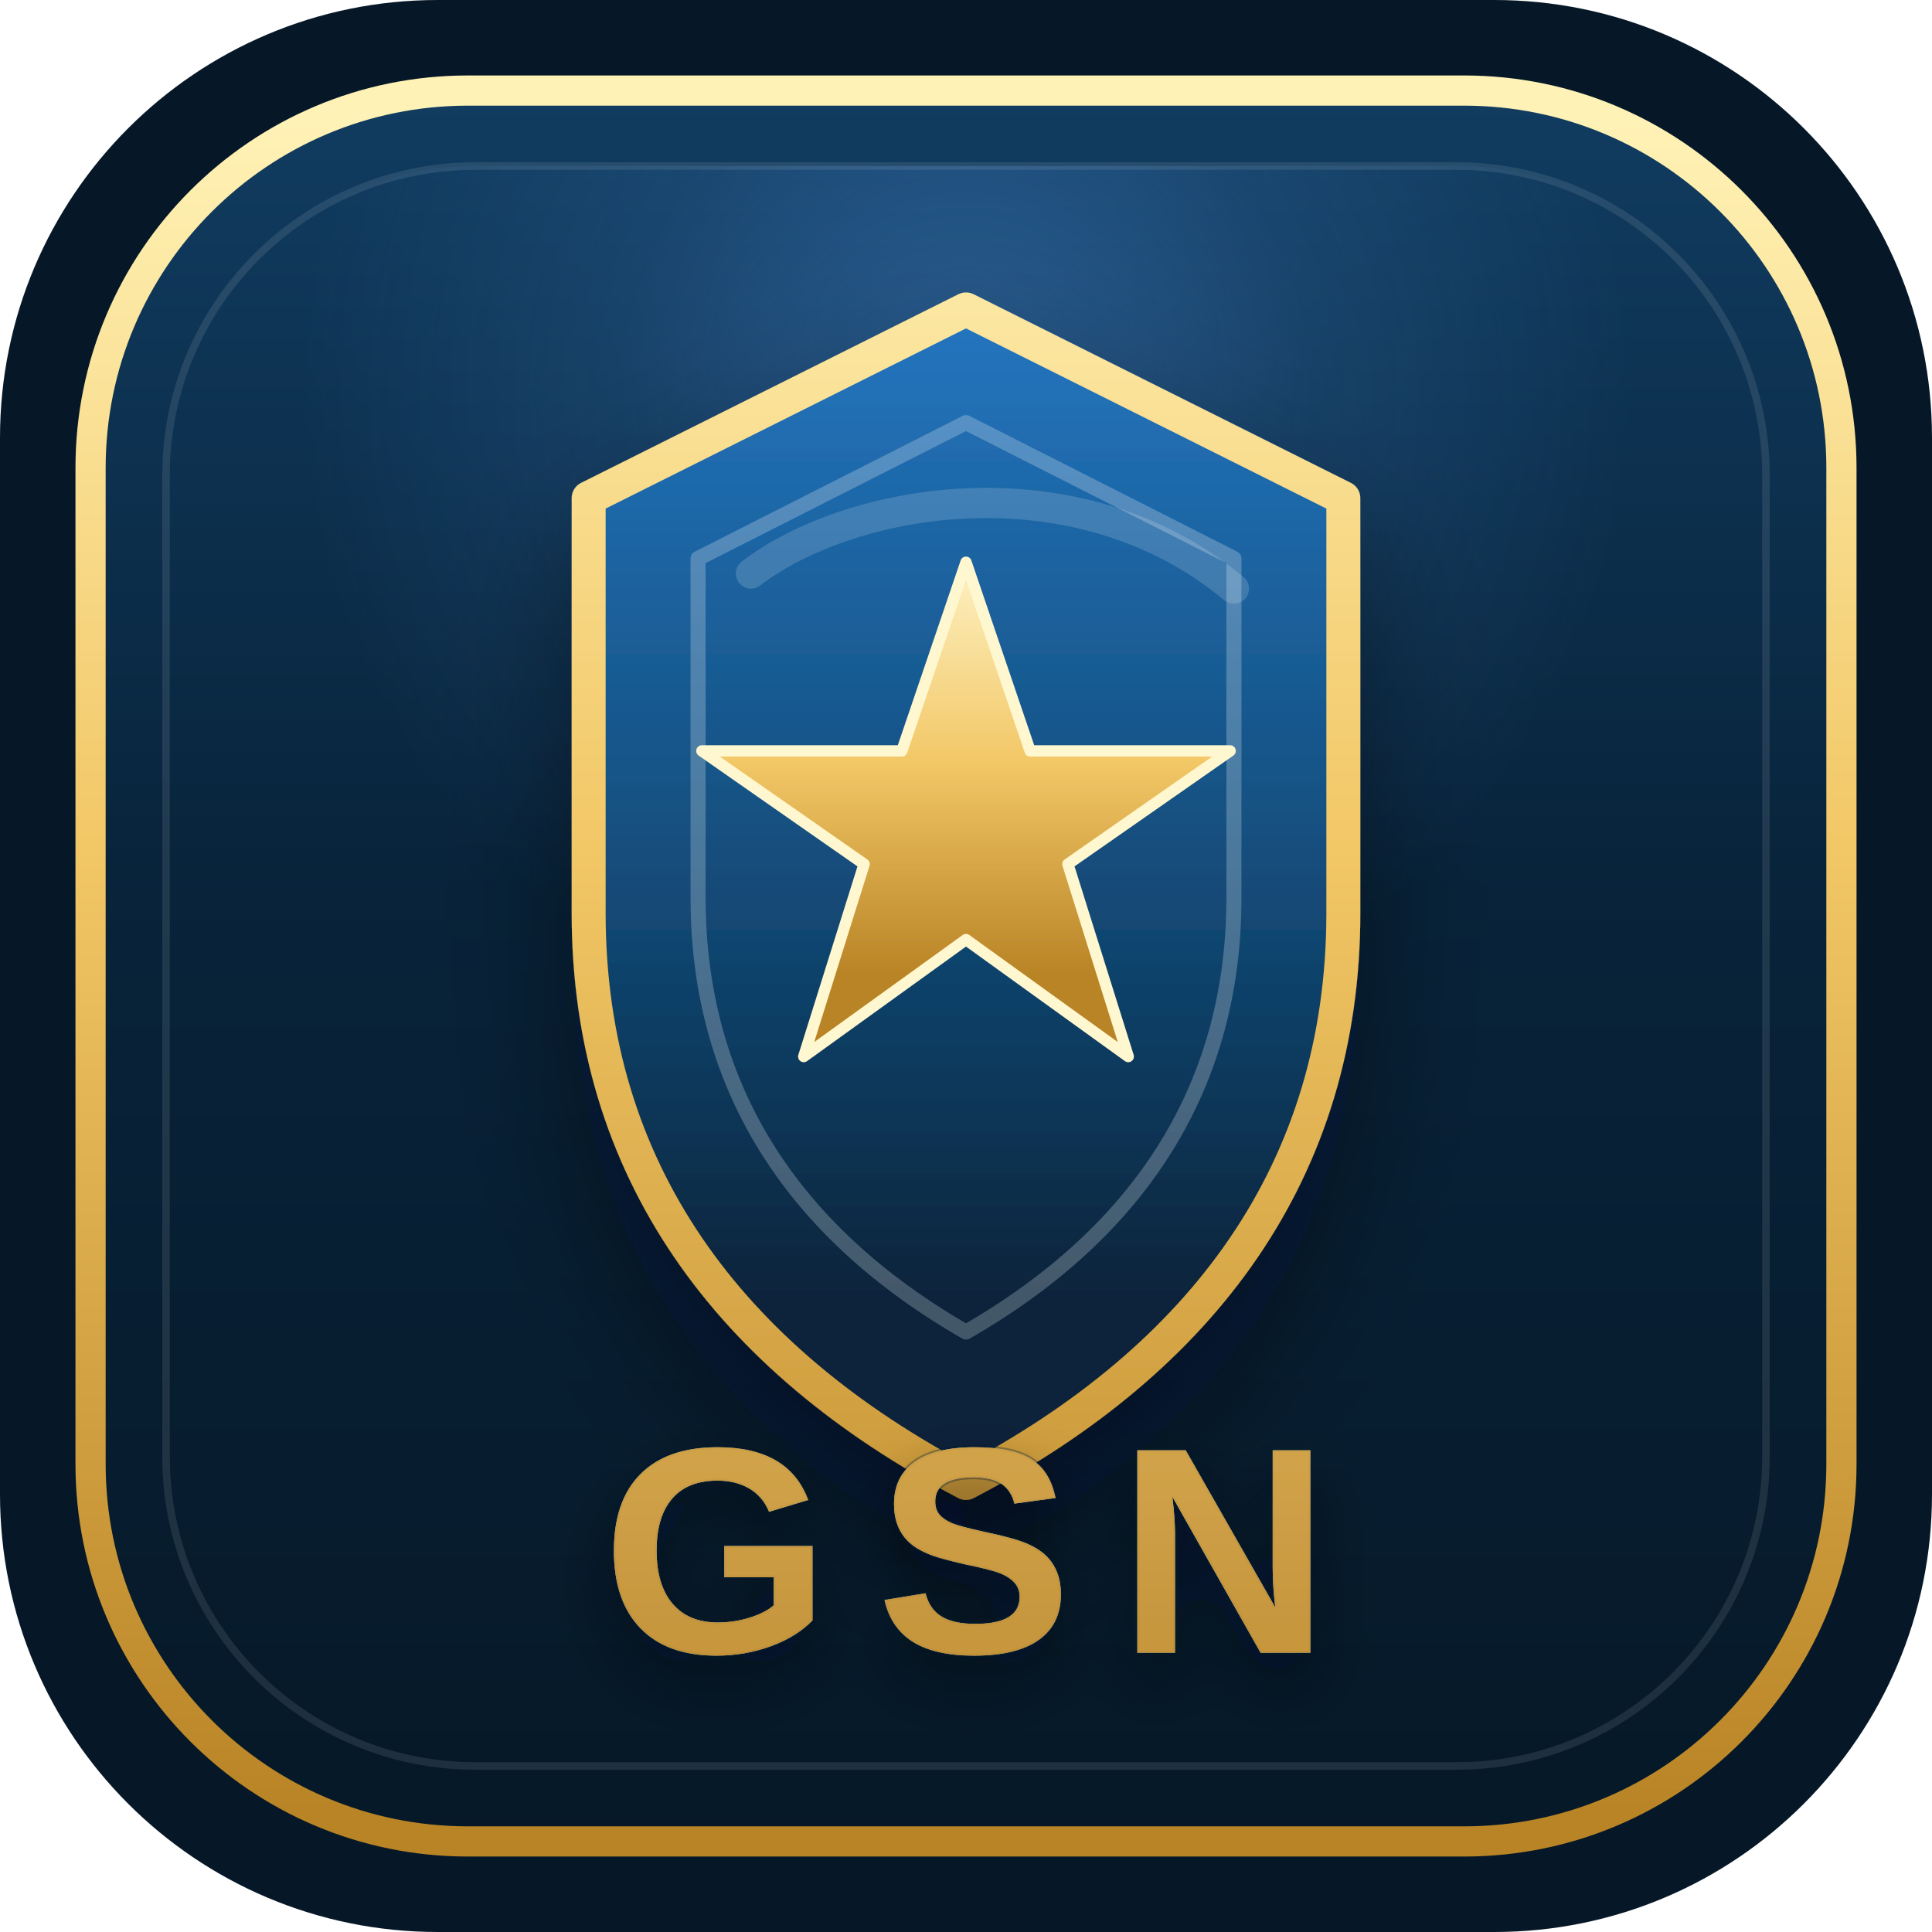
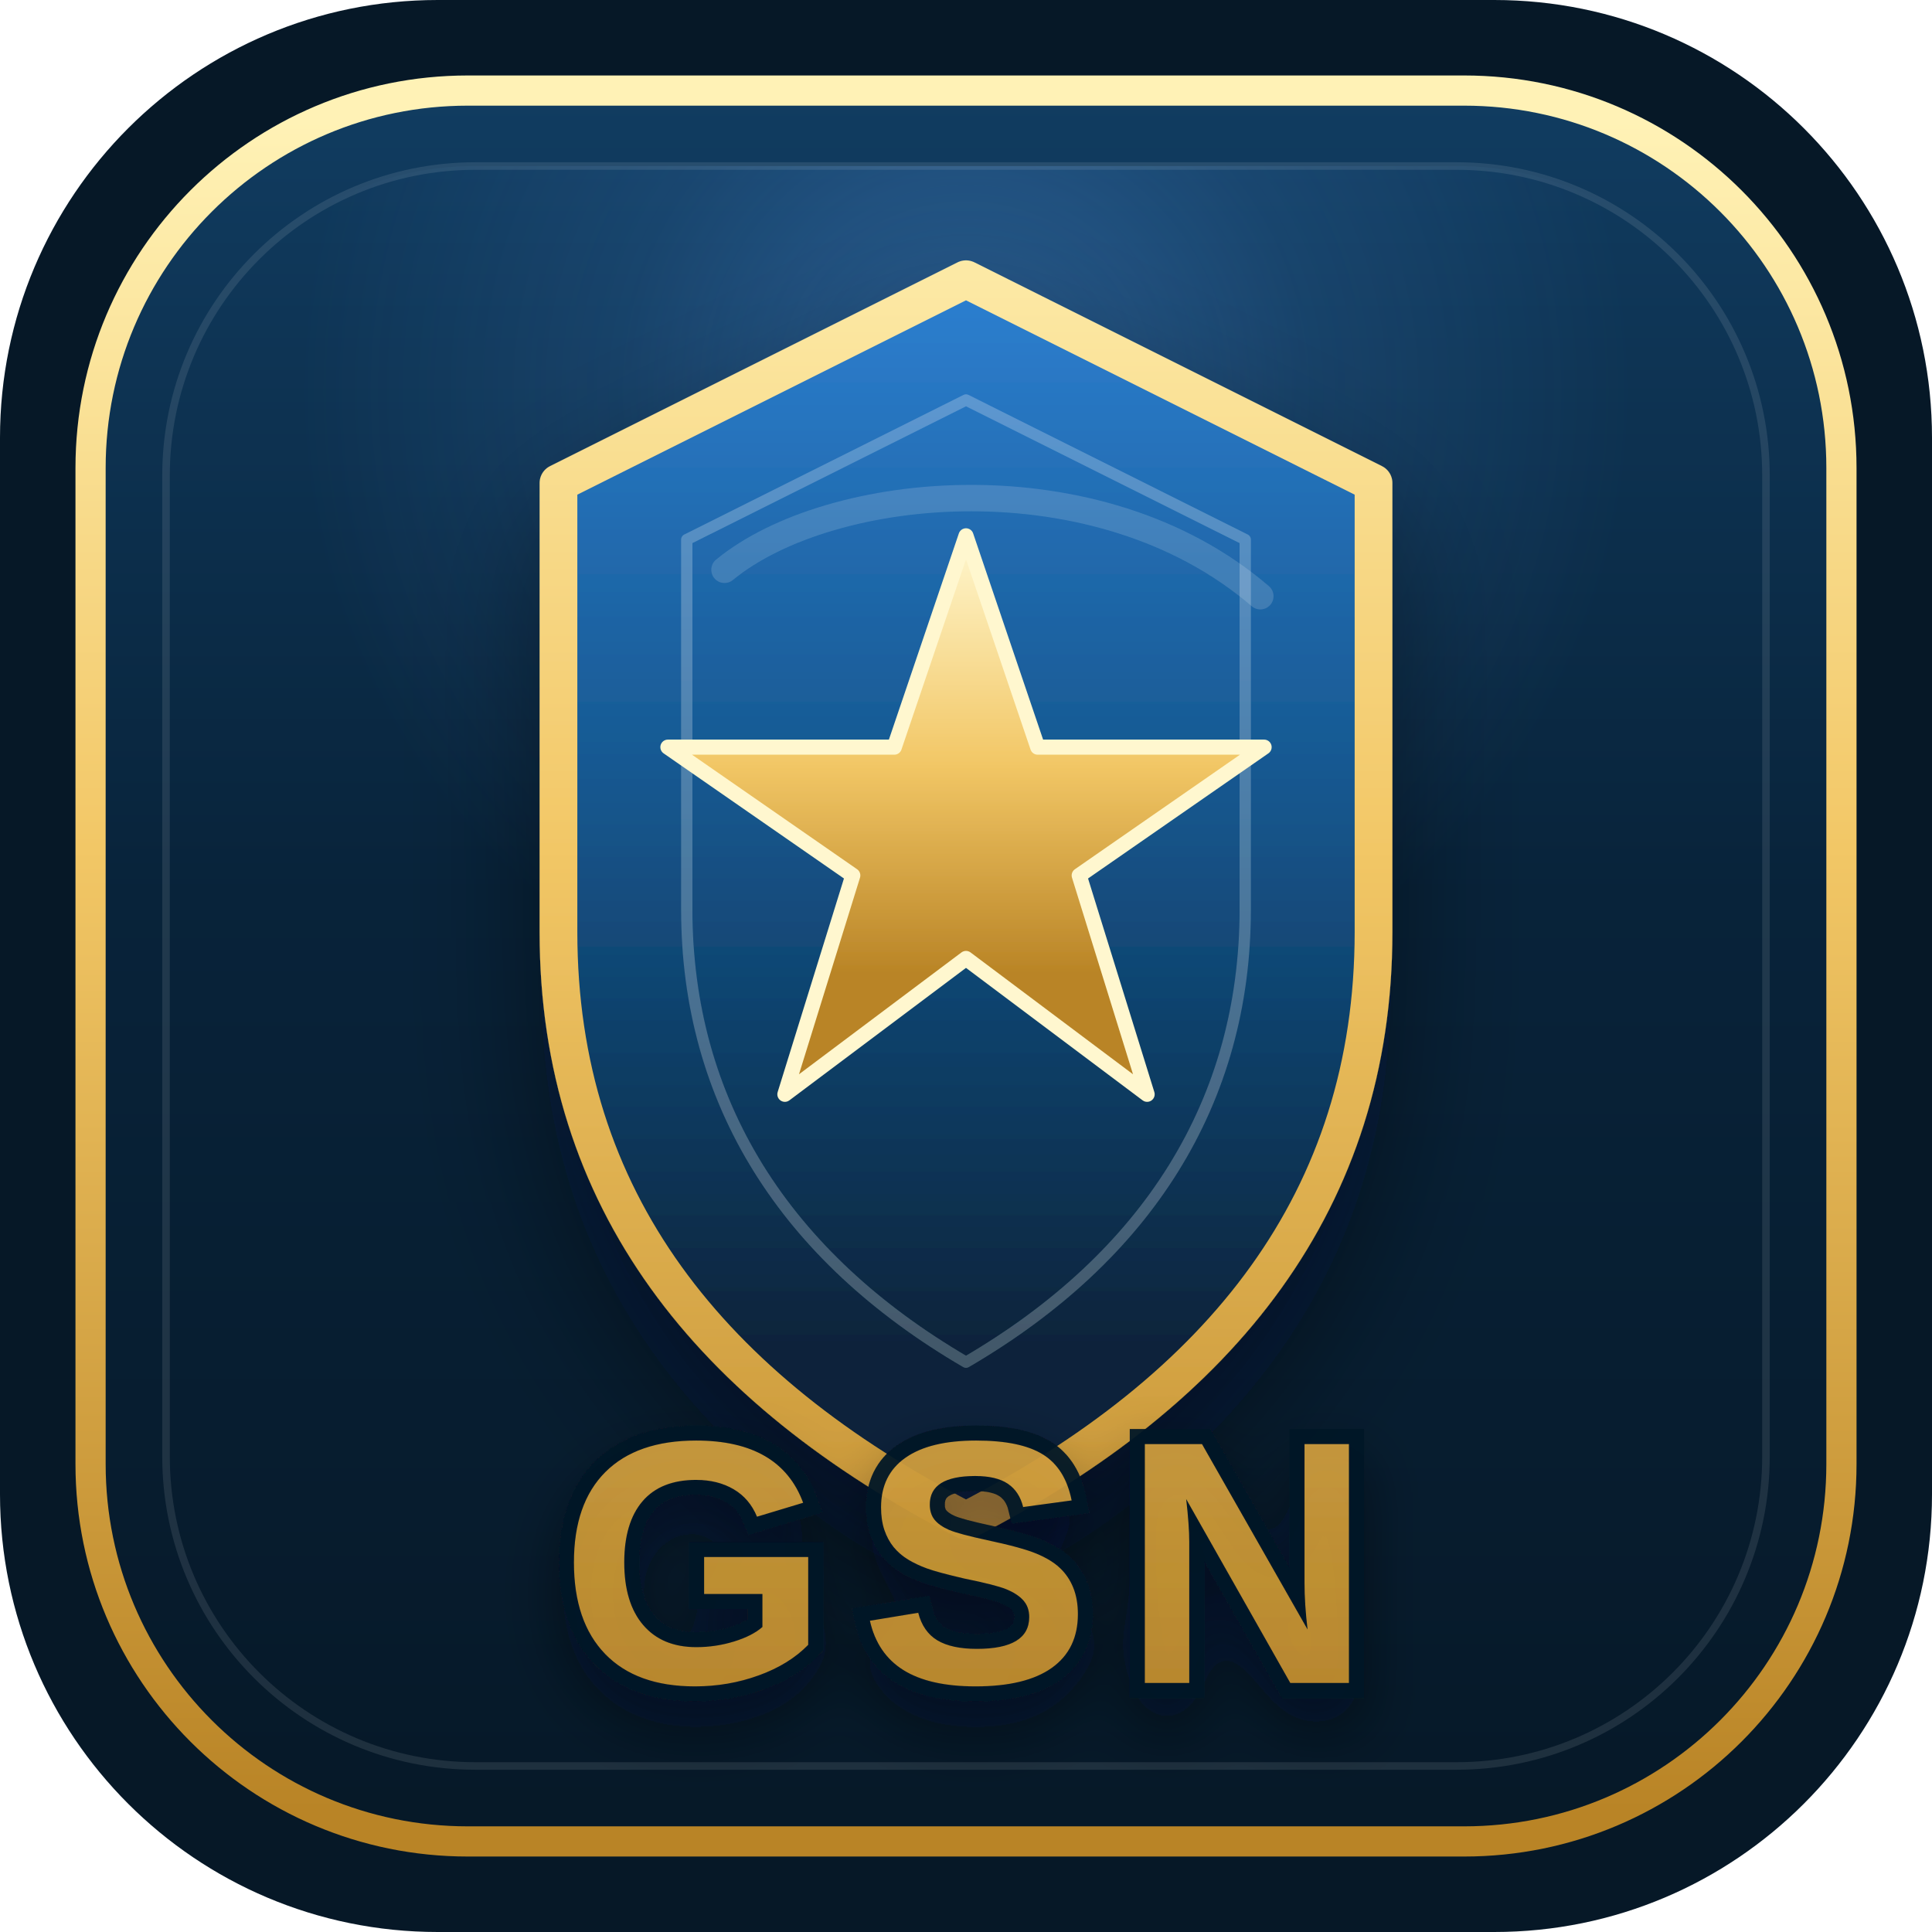
<svg xmlns="http://www.w3.org/2000/svg" width="512" height="512" viewBox="0 0 512 512" fill="none">
  <defs>
    <linearGradient id="appBg" x1="256" y1="18" x2="256" y2="494" gradientUnits="userSpaceOnUse">
      <stop stop-color="#113D62" />
      <stop offset="0.46" stop-color="#08233A" />
      <stop offset="1" stop-color="#061827" />
    </linearGradient>
    <radialGradient id="topGlow" cx="0" cy="0" r="1" gradientUnits="userSpaceOnUse" gradientTransform="translate(256 104) rotate(90) scale(176)">
      <stop stop-color="#5EA8FF" stop-opacity="0.36" />
      <stop offset="0.52" stop-color="#5EA8FF" stop-opacity="0.12" />
      <stop offset="1" stop-color="#5EA8FF" stop-opacity="0" />
    </radialGradient>
    <linearGradient id="gold" x1="256" y1="32" x2="256" y2="480" gradientUnits="userSpaceOnUse">
      <stop stop-color="#FFF2B6" />
      <stop offset="0.43" stop-color="#F2C766" />
      <stop offset="1" stop-color="#B98426" />
    </linearGradient>
-     <linearGradient id="shieldFill" x1="256" y1="84" x2="256" y2="346" gradientUnits="userSpaceOnUse">
-       <stop stop-color="#2475BF" />
-       <stop offset="0.52" stop-color="#145080" />
+     <linearGradient id="shieldFill" x1="256" y1="76" x2="256" y2="358" gradientUnits="userSpaceOnUse">
+       <stop stop-color="#2D7FD0" />
+       <stop offset="0.48" stop-color="#15568D" />
      <stop offset="1" stop-color="#08233A" />
    </linearGradient>
    <linearGradient id="starFill" x1="256" y1="142" x2="256" y2="258" gradientUnits="userSpaceOnUse">
      <stop stop-color="#FFF7CF" />
      <stop offset="0.52" stop-color="#F2C766" />
      <stop offset="1" stop-color="#B98426" />
    </linearGradient>
    <filter id="softShadow" x="-30%" y="-30%" width="160%" height="170%" color-interpolation-filters="sRGB">
      <feDropShadow dx="0" dy="18" stdDeviation="18" flood-color="#000817" flood-opacity="0.46" />
    </filter>
    <filter id="textShadow" x="-30%" y="-60%" width="160%" height="220%" color-interpolation-filters="sRGB">
      <feDropShadow dx="0" dy="8" stdDeviation="8" flood-color="#000817" flood-opacity="0.48" />
    </filter>
  </defs>
  <rect width="512" height="512" rx="116" fill="#061827" />
  <rect x="24" y="24" width="464" height="464" rx="100" fill="url(#appBg)" stroke="url(#gold)" stroke-width="8" />
  <rect x="44" y="44" width="424" height="424" rx="82" fill="url(#topGlow)" stroke="rgba(255,255,255,0.10)" stroke-width="2" />
  <g filter="url(#softShadow)">
-     <path d="M256 82L356 132V242C356 310 319 360 256 393C193 360 156 310 156 242V132L256 82Z" fill="url(#shieldFill)" stroke="url(#gold)" stroke-width="9" stroke-linejoin="round" />
-     <path d="M256 112L327 148V238C327 287 303 326 256 353C209 326 185 287 185 238V148L256 112Z" fill="none" stroke="rgba(255,255,255,0.24)" stroke-width="4" stroke-linejoin="round" />
-     <path d="M256 149L273 199H326L283 229L299 280L256 249L213 280L229 229L186 199H239L256 149Z" fill="url(#starFill)" stroke="#FFF7CF" stroke-width="3" stroke-linejoin="round" />
-     <path d="M199 152C225 132 285 121 327 156" stroke="rgba(255,255,255,0.16)" stroke-width="8" stroke-linecap="round" />
+     <path d="M256 74L364 128V247C364 318 324 368 256 403C188 368 148 318 148 247V128L256 74Z" fill="url(#shieldFill)" stroke="url(#gold)" stroke-width="10" stroke-linejoin="round" />
+     <path d="M256 106L330 143V241C330 292 304 333 256 361C208 333 182 292 182 241V143L256 106Z" fill="none" stroke="rgba(255,255,255,0.24)" stroke-width="3" stroke-linejoin="round" />
+     <path d="M256 142L275 198H335L286 232L304 290L256 254L208 290L226 232L177 198H237L256 142Z" fill="url(#starFill)" stroke="#FFF7CF" stroke-width="4" stroke-linejoin="round" />
+     <path d="M192 151C220 128 291 121 334 158" stroke="rgba(255,255,255,0.15)" stroke-width="7" stroke-linecap="round" />
  </g>
  <g filter="url(#textShadow)">
-     <text x="256" y="438" text-anchor="middle" fill="#F8FBFF" stroke="rgba(6,24,39,0.34)" stroke-width="1" font-family="Arial, Helvetica, sans-serif" font-size="78" font-weight="900" letter-spacing="12">GSN</text>
-     <text x="256" y="438" text-anchor="middle" fill="url(#gold)" font-family="Arial, Helvetica, sans-serif" font-size="78" font-weight="900" letter-spacing="12" opacity="0.94">GSN</text>
+     <text x="256" y="446" text-anchor="middle" fill="url(#gold)" stroke="#061827" stroke-width="8" paint-order="stroke fill" font-family="Arial, Helvetica, sans-serif" font-size="92" font-weight="900" letter-spacing="8" opacity="0.94">GSN</text>
  </g>
</svg>
